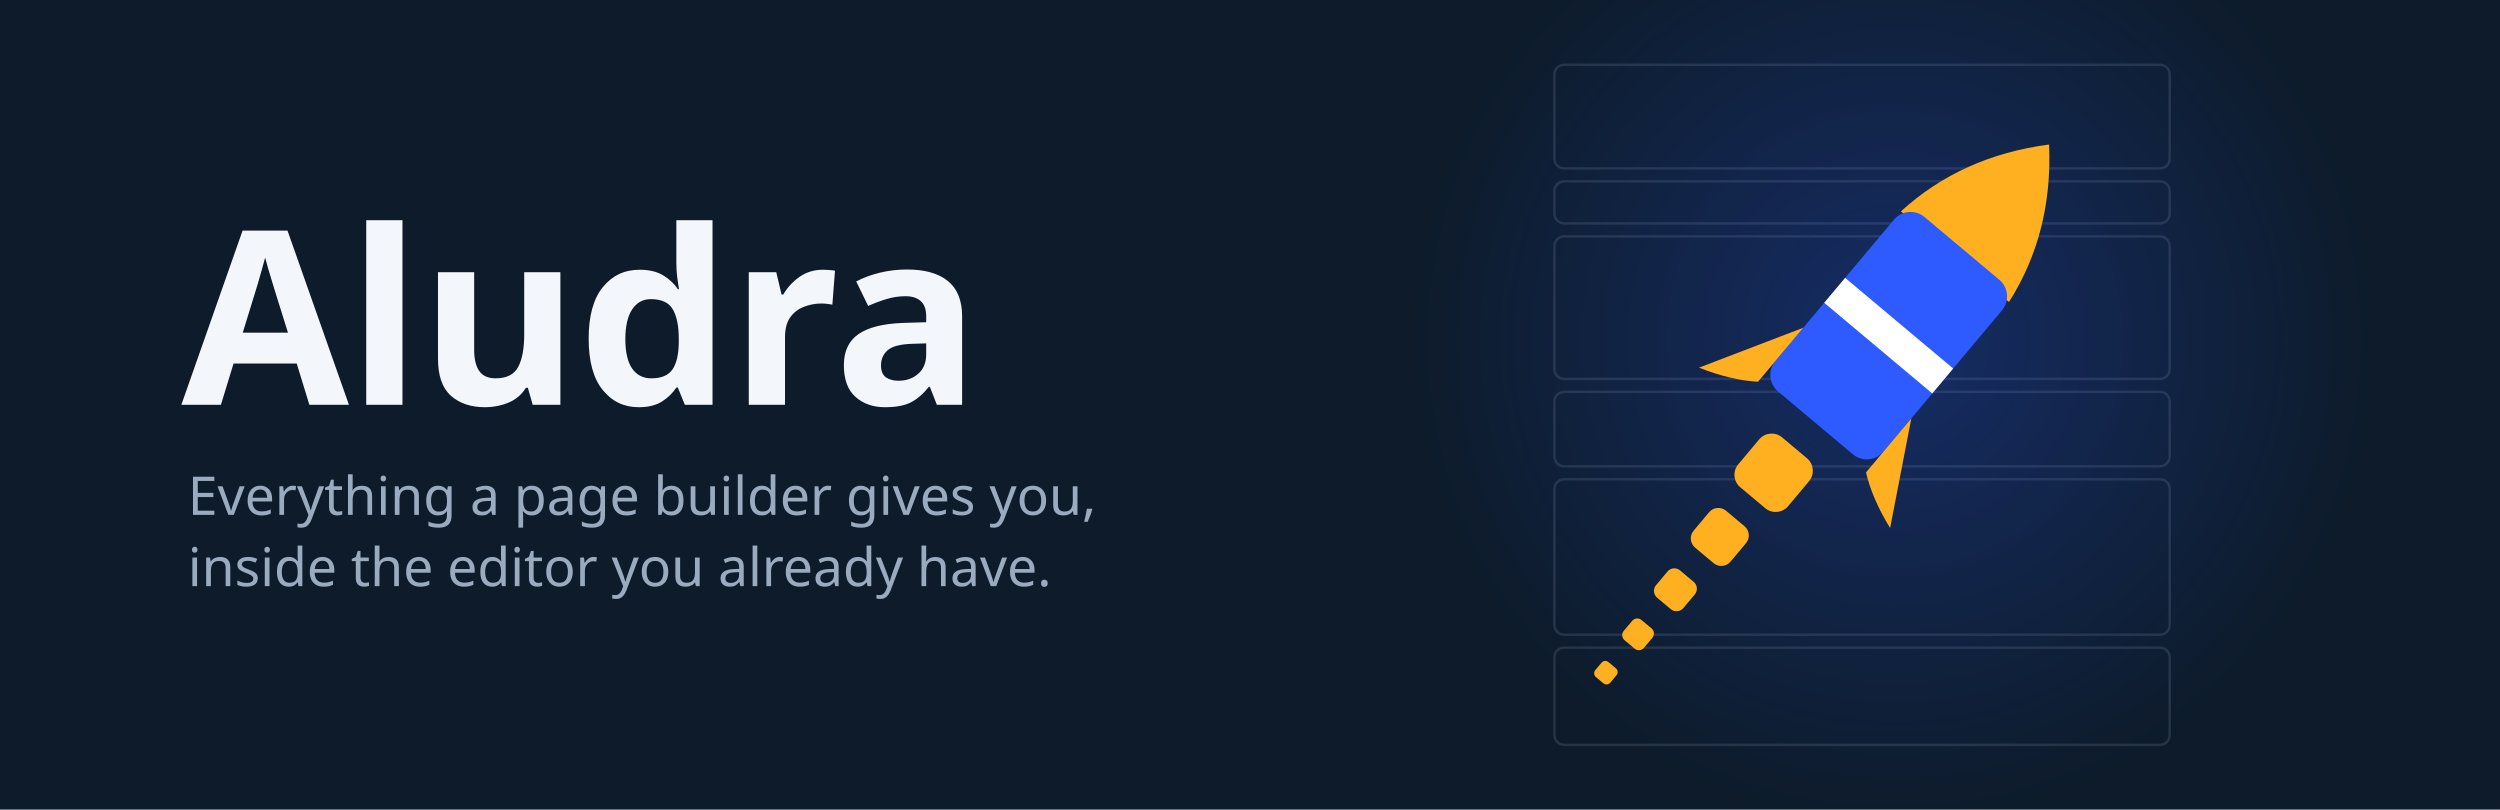
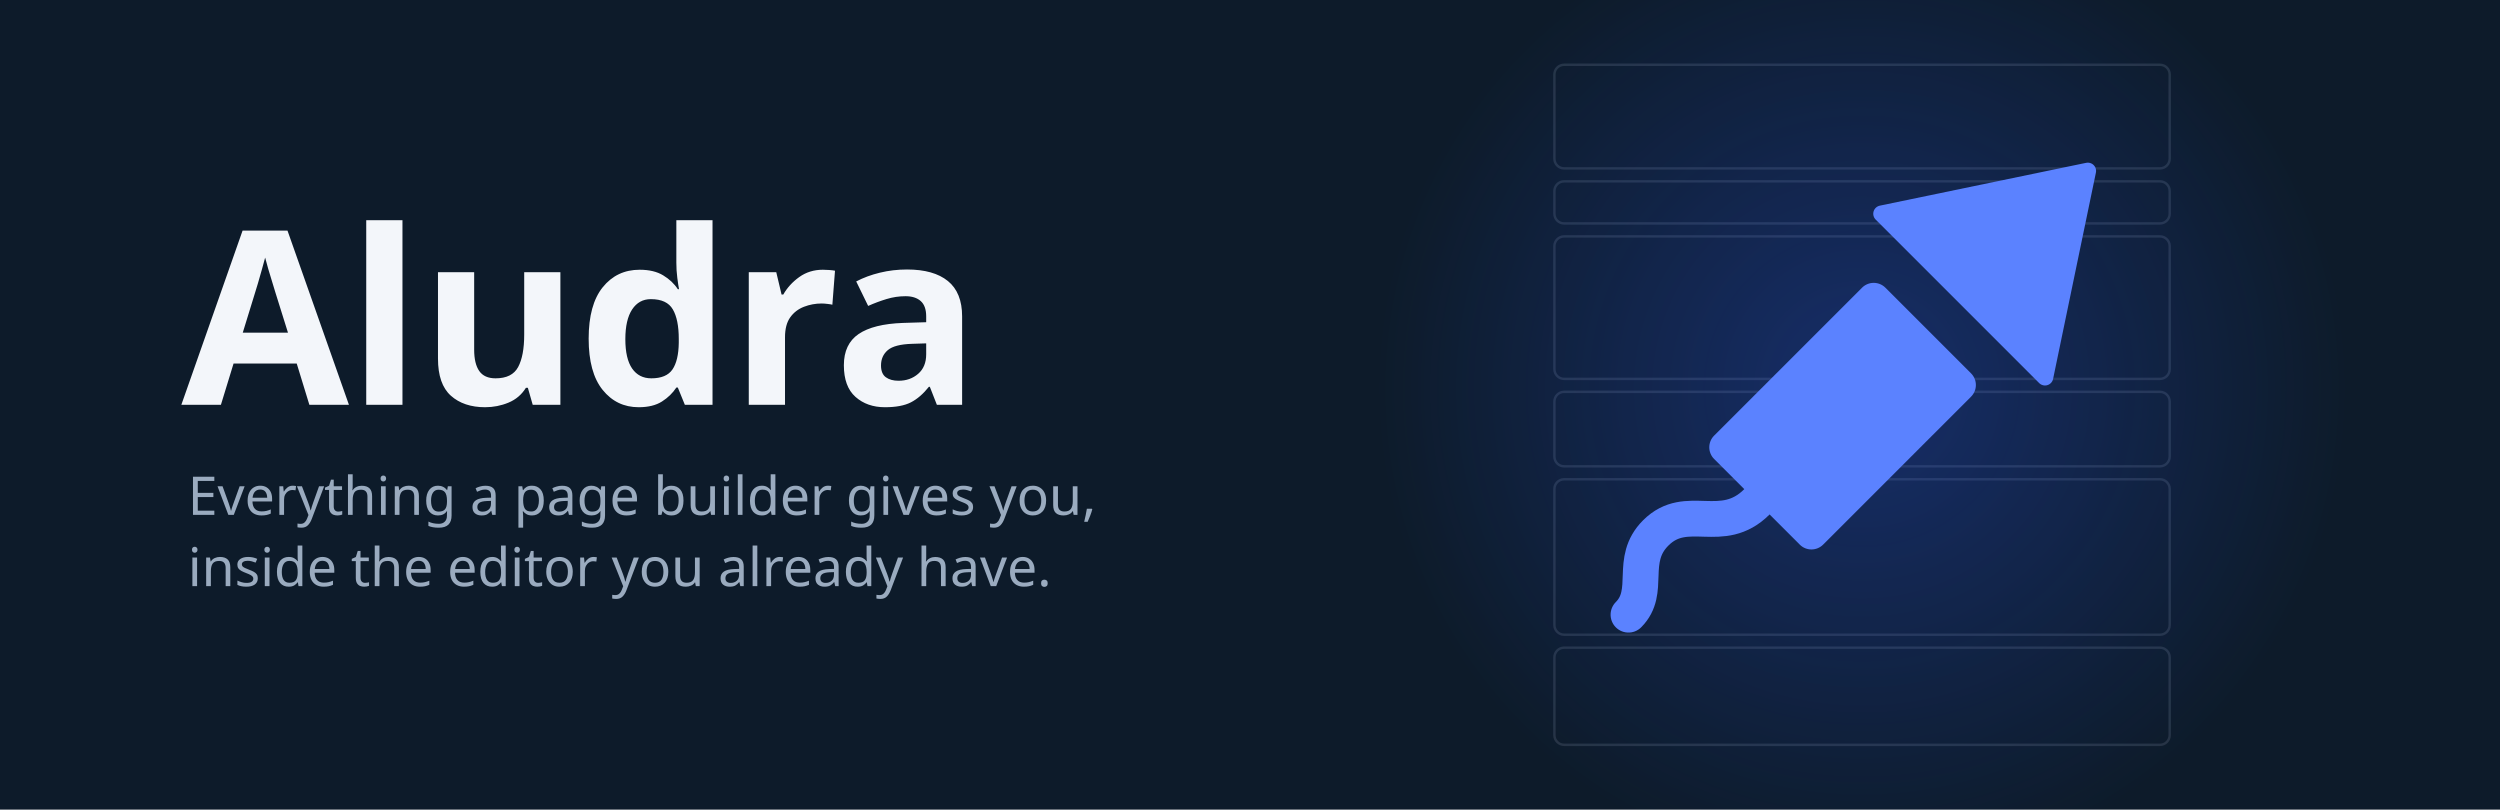
<svg xmlns="http://www.w3.org/2000/svg" width="772" height="250" viewBox="0 0 772 250">
  <defs>
-     <radialGradient id="glow" cx="585.0" cy="105.0" r="150.0" gradientUnits="userSpaceOnUse">
-       <stop offset="0" stop-color="#2D5BFF" stop-opacity=".28" />
+     <radialGradient id="glow" cx="575.0" cy="120.0" r="150.0" gradientUnits="userSpaceOnUse">
+       <stop offset="0" stop-color="#2D5BFF" stop-opacity=".30" />
      <stop offset="1" stop-color="#2D5BFF" stop-opacity="0" />
    </radialGradient>
  </defs>
  <rect width="772" height="250" fill="#0D1B2A" />
  <rect x="480.0" y="20.0" width="190.0" height="32.0" rx="3.0" fill="none" stroke="#9AABBF" stroke-opacity=".18" stroke-width="0.75" />
  <rect x="480.0" y="56.0" width="190.0" height="13.0" rx="3.0" fill="none" stroke="#9AABBF" stroke-opacity=".18" stroke-width="0.75" />
  <rect x="480.0" y="73.0" width="190.0" height="44.0" rx="3.0" fill="none" stroke="#9AABBF" stroke-opacity=".18" stroke-width="0.75" />
  <rect x="480.0" y="121.0" width="190.0" height="23.0" rx="3.0" fill="none" stroke="#9AABBF" stroke-opacity=".18" stroke-width="0.75" />
  <rect x="480.0" y="148.0" width="190.0" height="48.0" rx="3.0" fill="none" stroke="#9AABBF" stroke-opacity=".18" stroke-width="0.75" />
  <rect x="480.0" y="200.0" width="190.0" height="30.0" rx="3.0" fill="none" stroke="#9AABBF" stroke-opacity=".18" stroke-width="0.75" />
  <rect width="772" height="250" fill="url(#glow)" />
-   <g transform="translate(580.0 107.5) scale(1.675) rotate(40)">
-     <path d="M-13,-22 Q-11,-37 0,-49 Q11,-37 13,-22Z" fill="#FFB020" />
-     <rect x="-13" y="-24" width="26" height="42" rx="4" fill="#2D5BFF" />
-     <rect x="-13" y="-6" width="26" height="6" fill="#FFFFFF" />
-     <path d="M-13,6 L-23,24 Q-17,22 -13,19Z" fill="#FFB020" />
-     <path d="M13,6 L23,24 Q17,22 13,19Z" fill="#FFB020" />
-     <rect x="-6.00" y="24.00" width="12.00" height="12.00" rx="3.00" fill="#FFB020" />
-     <rect x="-4.44" y="41.00" width="8.88" height="8.88" rx="2.22" fill="#FFB020" />
-     <rect x="-3.29" y="54.88" width="6.57" height="6.57" rx="1.64" fill="#FFB020" />
-     <rect x="-2.43" y="66.45" width="4.86" height="4.86" rx="1.22" fill="#FFB020" />
-     <rect x="-1.80" y="76.31" width="3.60" height="3.60" rx="0.90" fill="#FFB020" />
+   <g transform="translate(575.0 122.5) scale(1.700) rotate(45) translate(0 -2)">
+     <path d="M-21,-24 L0,-56 L21,-24Z" fill="#5B82FF" stroke="#5B82FF" stroke-width="3" stroke-linejoin="round" />
+     <rect x="-14" y="-15" width="28" height="44" rx="3" fill="#5B82FF" />
+     <path d="M0,29 C0,38 -9,38 -9,46 C-9,53 -2,54 -2,60" fill="none" stroke="#5B82FF" stroke-width="6.5" stroke-linecap="round" />
  </g>
  <text x="56.0" y="125.0" font-family="Avenir Next Condensed" font-weight="800" font-size="75.0" letter-spacing="-0.5" fill="#F3F6FA">Aludra</text>
  <text x="58.0" y="159.0" font-family="Avenir Next" font-weight="500" font-size="16.5" fill="#9AABBF">Everything a page builder gives you,</text>
  <text x="58.0" y="181.0" font-family="Avenir Next" font-weight="500" font-size="16.5" fill="#9AABBF">inside the editor you already have.</text>
</svg>
